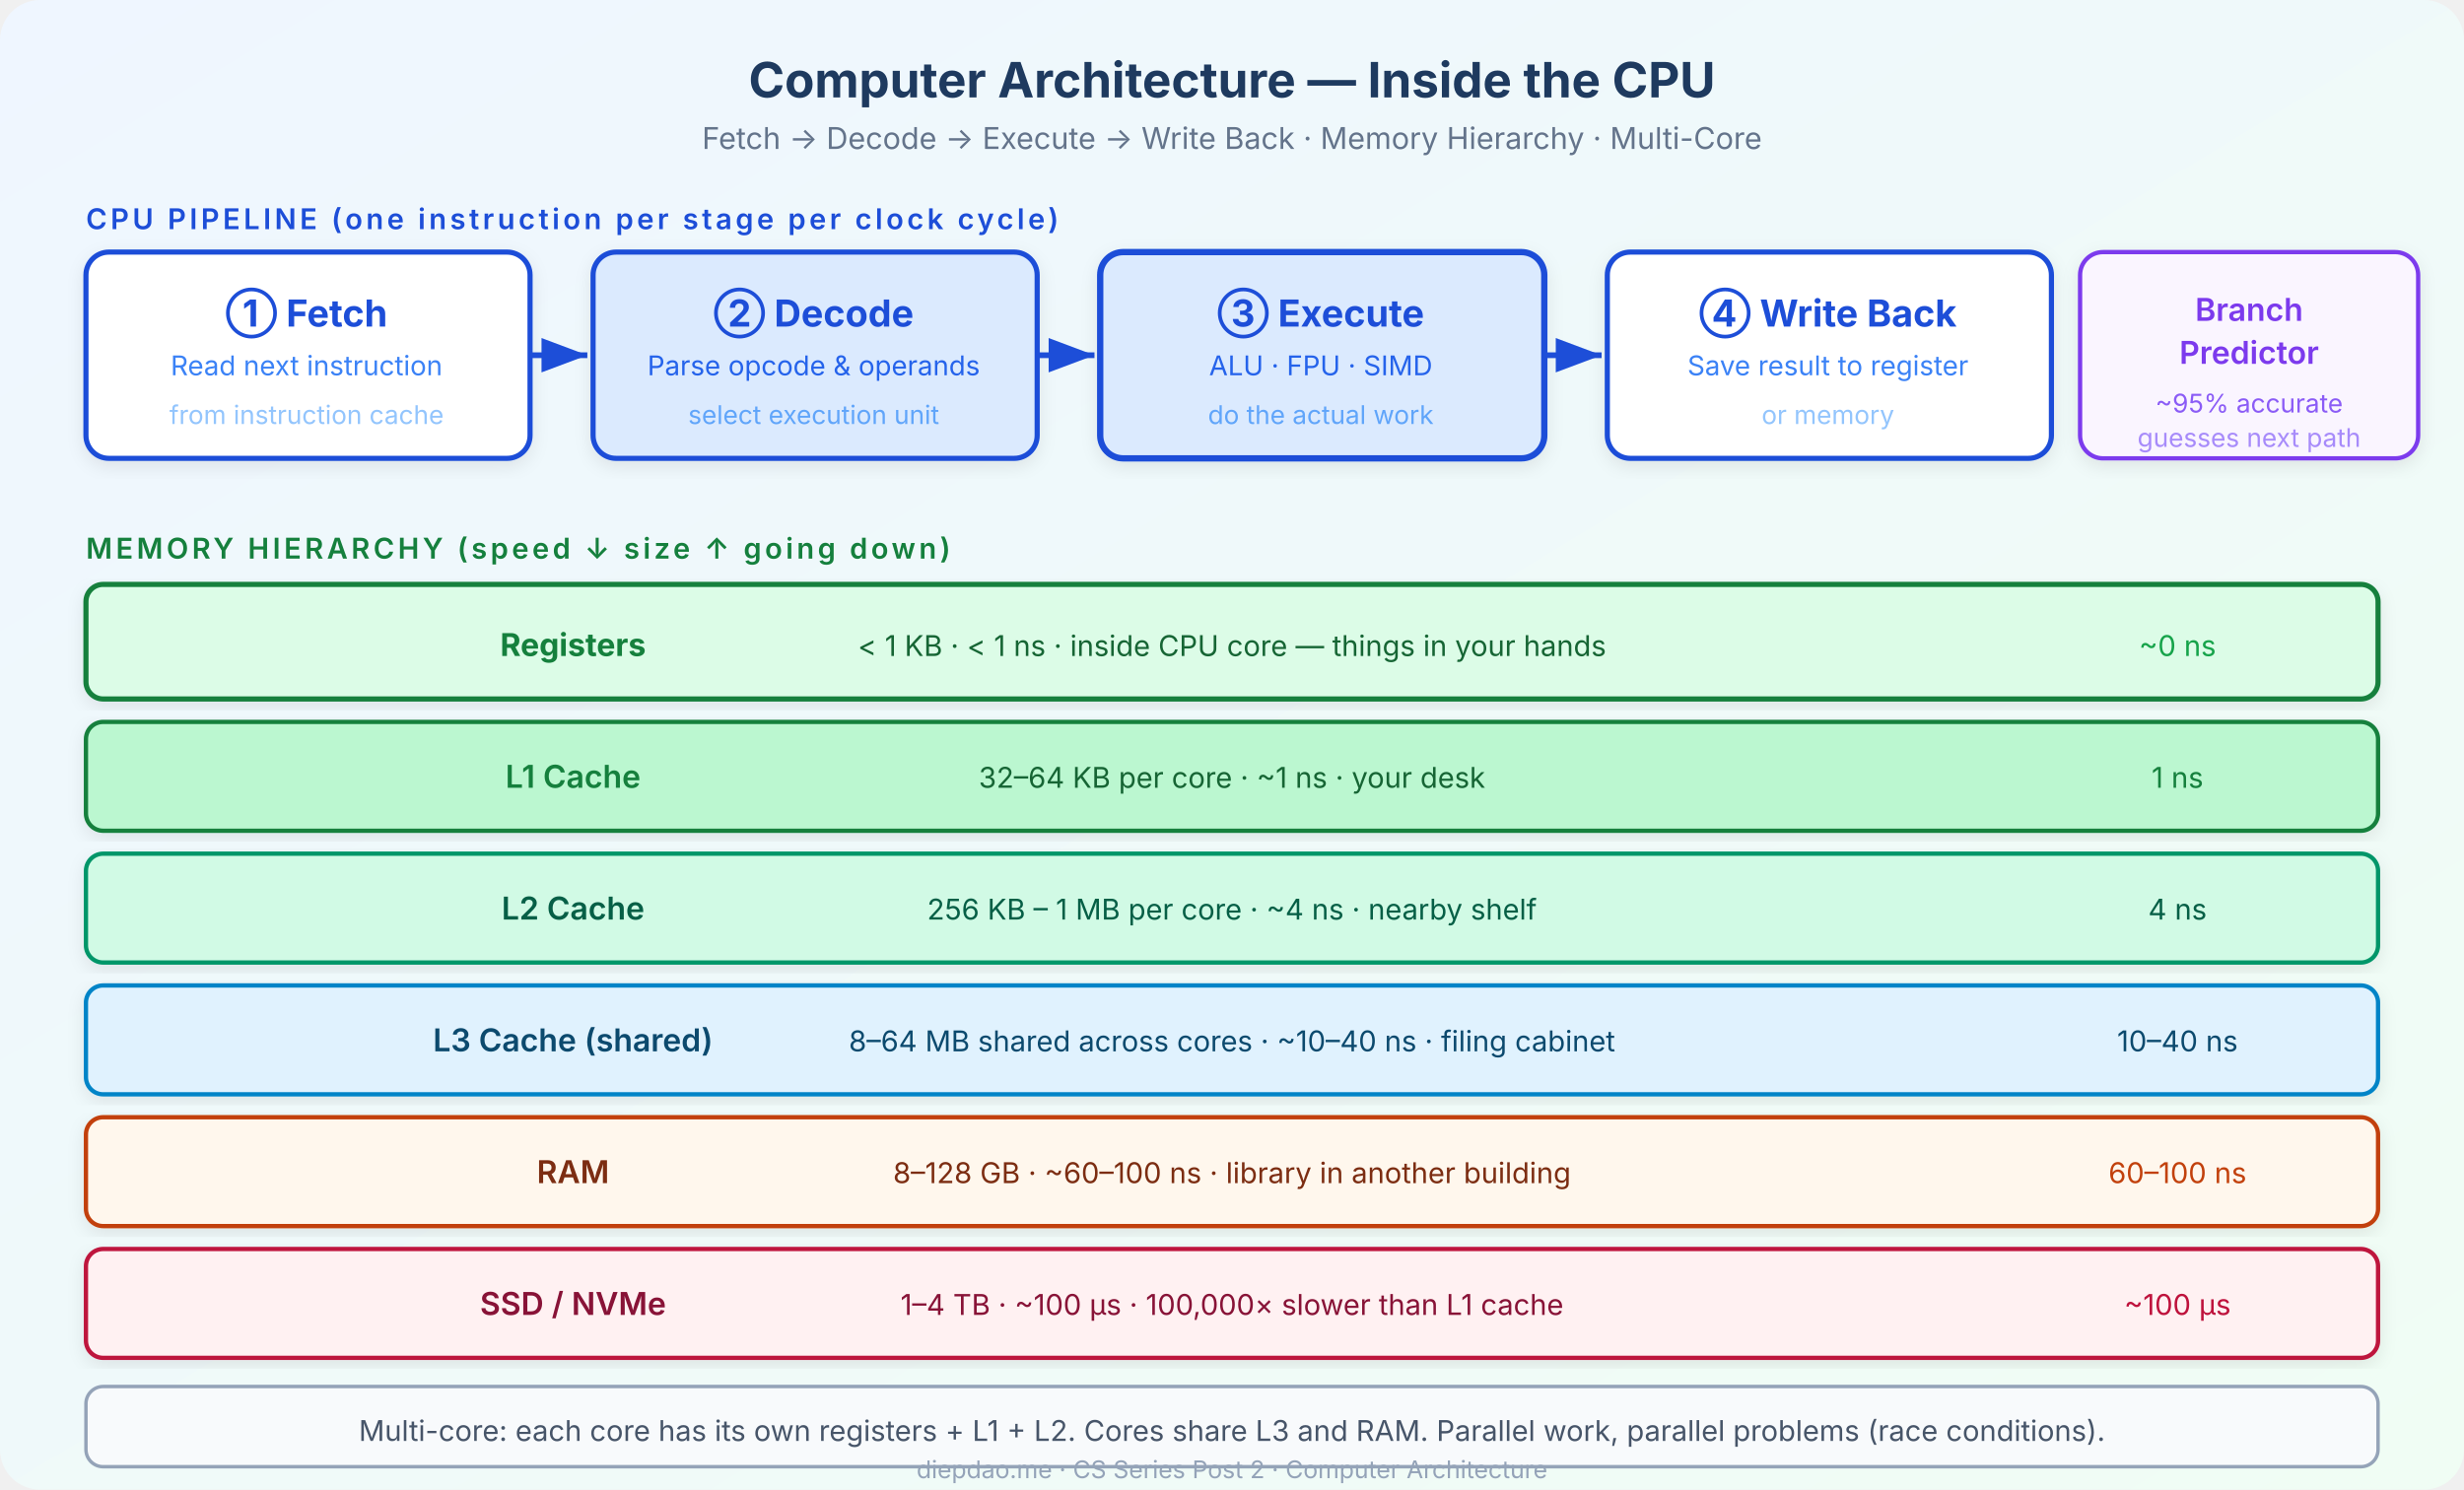
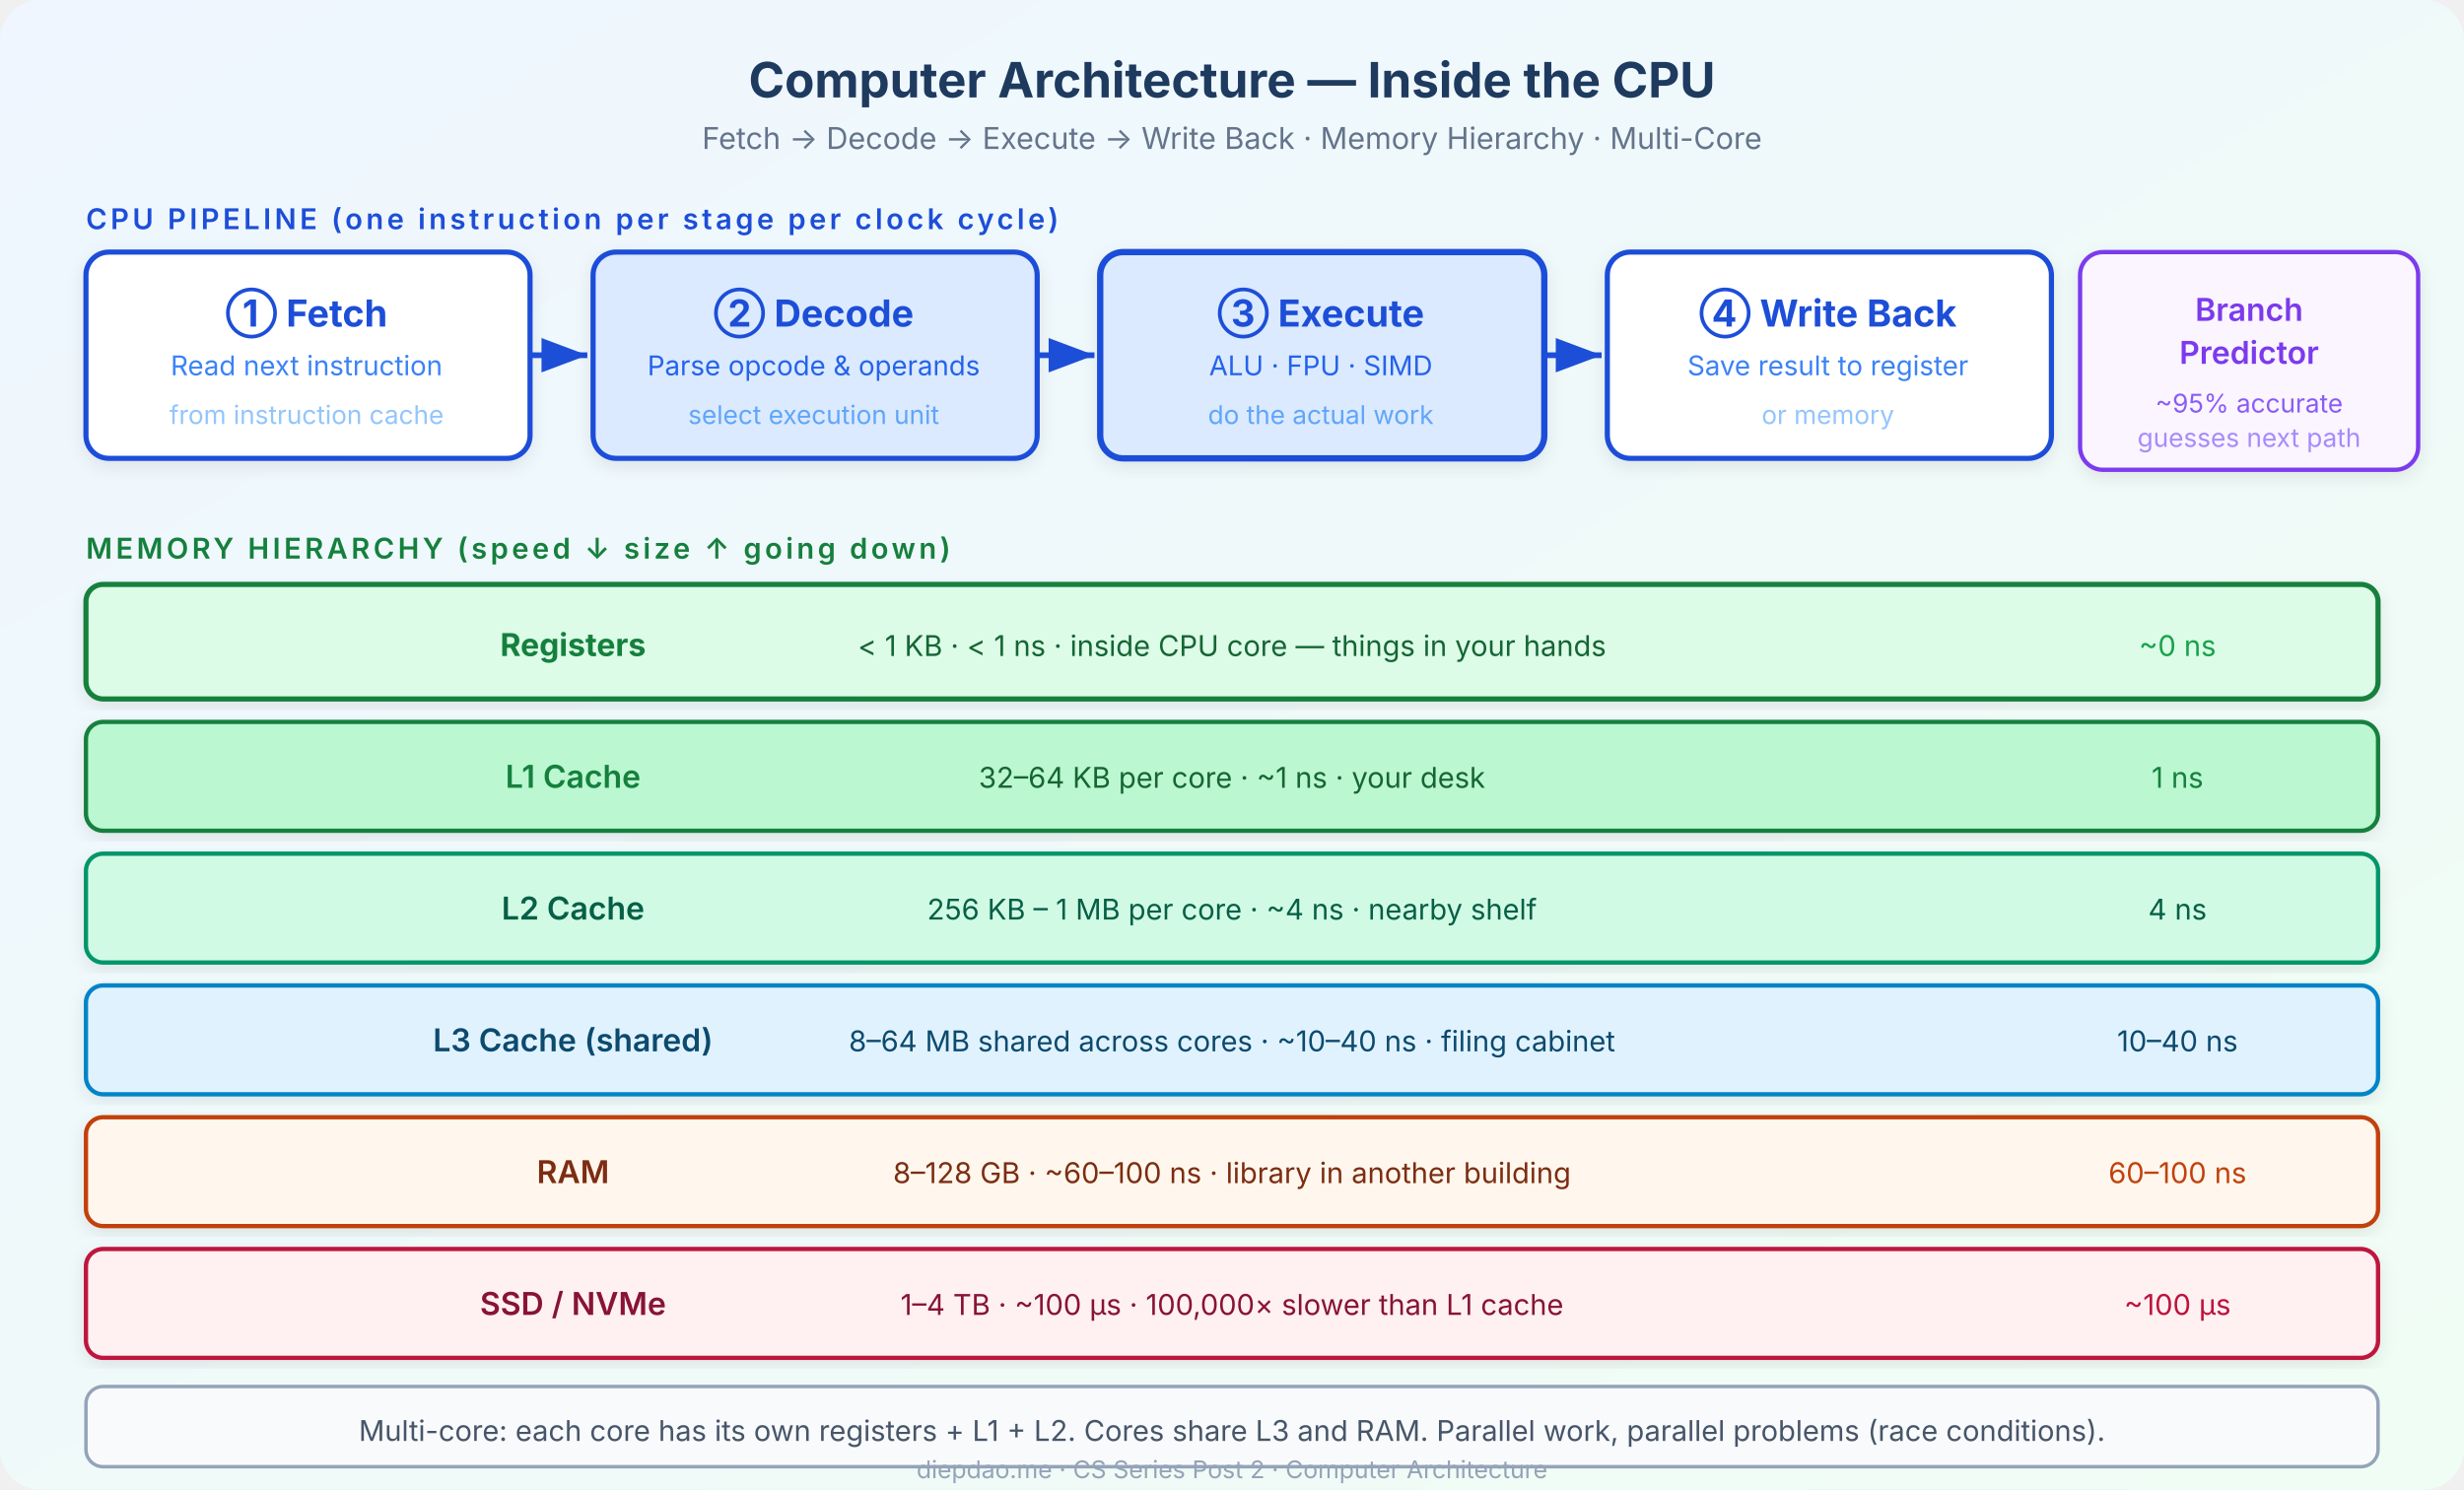
<svg xmlns="http://www.w3.org/2000/svg" viewBox="0 0 860 520" font-family="Inter, system-ui, sans-serif">
  <defs>
    <linearGradient id="bg" x1="0%" y1="0%" x2="100%" y2="100%">
      <stop offset="0%" style="stop-color:#eff6ff" />
      <stop offset="100%" style="stop-color:#f0fdf4" />
    </linearGradient>
    <filter id="sh">
      <feDropShadow dx="0" dy="2" stdDeviation="3" flood-color="#00000015" />
    </filter>
    <marker id="aB" markerWidth="8" markerHeight="6" refX="8" refY="3" orient="auto">
      <path d="M0,0 L8,3 L0,6" fill="#1d4ed8" />
    </marker>
    <marker id="aG" markerWidth="8" markerHeight="6" refX="8" refY="3" orient="auto">
      <path d="M0,0 L8,3 L0,6" fill="#15803d" />
    </marker>
  </defs>
  <rect width="860" height="520" rx="14" fill="url(#bg)" />
  <text x="430" y="34" text-anchor="middle" font-size="17" font-weight="700" fill="#1e3a5f">Computer Architecture — Inside the CPU</text>
  <text x="430" y="52" text-anchor="middle" font-size="10.5" fill="#64748b">Fetch → Decode → Execute → Write Back  ·  Memory Hierarchy  ·  Multi-Core</text>
  <text x="30" y="80" font-size="10" font-weight="600" fill="#1d4ed8" letter-spacing="1.2">CPU PIPELINE  (one instruction per stage per clock cycle)</text>
  <rect x="30" y="88" width="155" height="72" rx="8" fill="#fff" stroke="#1d4ed8" stroke-width="1.8" filter="url(#sh)" />
  <text x="107" y="114" text-anchor="middle" font-size="13" font-weight="700" fill="#1d4ed8">① Fetch</text>
  <text x="107" y="131" text-anchor="middle" font-size="9.5" fill="#3b82f6">Read next instruction</text>
  <text x="107" y="148" text-anchor="middle" font-size="9" fill="#93c5fd">from instruction cache</text>
  <line x1="185" y1="124" x2="205" y2="124" stroke="#1d4ed8" stroke-width="2" marker-end="url(#aB)" />
  <rect x="207" y="88" width="155" height="72" rx="8" fill="#dbeafe" stroke="#1d4ed8" stroke-width="1.8" filter="url(#sh)" />
  <text x="284" y="114" text-anchor="middle" font-size="13" font-weight="700" fill="#1d4ed8">② Decode</text>
  <text x="284" y="131" text-anchor="middle" font-size="9.5" fill="#2563eb">Parse opcode &amp; operands</text>
  <text x="284" y="148" text-anchor="middle" font-size="9" fill="#60a5fa">select execution unit</text>
  <line x1="362" y1="124" x2="382" y2="124" stroke="#1d4ed8" stroke-width="2" marker-end="url(#aB)" />
  <rect x="384" y="88" width="155" height="72" rx="8" fill="#dbeafe" stroke="#1d4ed8" stroke-width="2.2" filter="url(#sh)" />
  <text x="461" y="114" text-anchor="middle" font-size="13" font-weight="700" fill="#1d4ed8">③ Execute</text>
  <text x="461" y="131" text-anchor="middle" font-size="9.5" fill="#2563eb">ALU · FPU · SIMD</text>
  <text x="461" y="148" text-anchor="middle" font-size="9" fill="#60a5fa">do the actual work</text>
  <line x1="539" y1="124" x2="559" y2="124" stroke="#1d4ed8" stroke-width="2" marker-end="url(#aB)" />
  <rect x="561" y="88" width="155" height="72" rx="8" fill="#fff" stroke="#1d4ed8" stroke-width="1.8" filter="url(#sh)" />
  <text x="638" y="114" text-anchor="middle" font-size="13" font-weight="700" fill="#1d4ed8">④ Write Back</text>
  <text x="638" y="131" text-anchor="middle" font-size="9.5" fill="#3b82f6">Save result to register</text>
  <text x="638" y="148" text-anchor="middle" font-size="9" fill="#93c5fd">or memory</text>
-   <rect x="726" y="88" width="118" height="72" rx="8" fill="#faf5ff" stroke="#7c3aed" stroke-width="1.5" filter="url(#sh)" />
+   <rect x="726" y="88" width="118" height="76" rx="8" fill="#faf5ff" stroke="#7c3aed" stroke-width="1.5" filter="url(#sh)" />
  <text x="785" y="112" text-anchor="middle" font-size="11" font-weight="600" fill="#7c3aed">Branch</text>
  <text x="785" y="127" text-anchor="middle" font-size="11" font-weight="600" fill="#7c3aed">Predictor</text>
  <text x="785" y="144" text-anchor="middle" font-size="9" fill="#8b5cf6">~95% accurate</text>
  <text x="785" y="156" text-anchor="middle" font-size="9" fill="#a78bfa">guesses next path</text>
  <text x="30" y="195" font-size="10" font-weight="600" fill="#15803d" letter-spacing="1.2">MEMORY HIERARCHY  (speed ↓  size ↑ going down)</text>
  <rect x="30" y="204" width="800" height="40" rx="6" fill="#dcfce7" stroke="#15803d" stroke-width="1.8" filter="url(#sh)" />
  <text x="200" y="229" text-anchor="middle" font-size="11" font-weight="700" fill="#15803d">Registers</text>
  <text x="430" y="229" text-anchor="middle" font-size="10" fill="#166534">&lt; 1 KB  ·  &lt; 1 ns  ·  inside CPU core — things in your hands</text>
  <text x="760" y="229" text-anchor="middle" font-size="10" fill="#16a34a">~0 ns</text>
  <rect x="30" y="252" width="800" height="38" rx="6" fill="#bbf7d0" stroke="#15803d" stroke-width="1.5" filter="url(#sh)" />
  <text x="200" y="275" text-anchor="middle" font-size="11" font-weight="600" fill="#15803d">L1 Cache</text>
  <text x="430" y="275" text-anchor="middle" font-size="10" fill="#166534">32–64 KB per core  ·  ~1 ns  ·  your desk</text>
  <text x="760" y="275" text-anchor="middle" font-size="10" fill="#15803d">1 ns</text>
  <rect x="30" y="298" width="800" height="38" rx="6" fill="#d1fae5" stroke="#059669" stroke-width="1.5" filter="url(#sh)" />
  <text x="200" y="321" text-anchor="middle" font-size="11" font-weight="600" fill="#065f46">L2 Cache</text>
  <text x="430" y="321" text-anchor="middle" font-size="10" fill="#065f46">256 KB – 1 MB per core  ·  ~4 ns  ·  nearby shelf</text>
  <text x="760" y="321" text-anchor="middle" font-size="10" fill="#065f46">4 ns</text>
  <rect x="30" y="344" width="800" height="38" rx="6" fill="#e0f2fe" stroke="#0284c7" stroke-width="1.5" filter="url(#sh)" />
  <text x="200" y="367" text-anchor="middle" font-size="11" font-weight="600" fill="#0c4a6e">L3 Cache (shared)</text>
  <text x="430" y="367" text-anchor="middle" font-size="10" fill="#0c4a6e">8–64 MB shared across cores  ·  ~10–40 ns  ·  filing cabinet</text>
  <text x="760" y="367" text-anchor="middle" font-size="10" fill="#0c4a6e">10–40 ns</text>
  <rect x="30" y="390" width="800" height="38" rx="6" fill="#fff7ed" stroke="#c2410c" stroke-width="1.5" filter="url(#sh)" />
  <text x="200" y="413" text-anchor="middle" font-size="11" font-weight="600" fill="#7c2d12">RAM</text>
  <text x="430" y="413" text-anchor="middle" font-size="10" fill="#7c2d12">8–128 GB  ·  ~60–100 ns  ·  library in another building</text>
  <text x="760" y="413" text-anchor="middle" font-size="10" fill="#c2410c">60–100 ns</text>
  <rect x="30" y="436" width="800" height="38" rx="6" fill="#fff1f2" stroke="#be123c" stroke-width="1.5" filter="url(#sh)" />
  <text x="200" y="459" text-anchor="middle" font-size="11" font-weight="600" fill="#881337">SSD / NVMe</text>
  <text x="430" y="459" text-anchor="middle" font-size="10" fill="#881337">1–4 TB  ·  ~100 µs  ·  100,000× slower than L1 cache</text>
  <text x="760" y="459" text-anchor="middle" font-size="10" fill="#be123c">~100 µs</text>
  <rect x="30" y="484" width="800" height="28" rx="6" fill="#f8fafc" stroke="#94a3b8" stroke-width="1.2" />
  <text x="430" y="503" text-anchor="middle" font-size="10" fill="#475569">Multi-core: each core has its own registers + L1 + L2.  Cores share L3 and RAM.  Parallel work, parallel problems (race conditions).</text>
  <text x="430" y="516" text-anchor="middle" font-size="8.5" fill="#94a3b8">diepdao.me  ·  CS Series Post 2  ·  Computer Architecture</text>
</svg>
